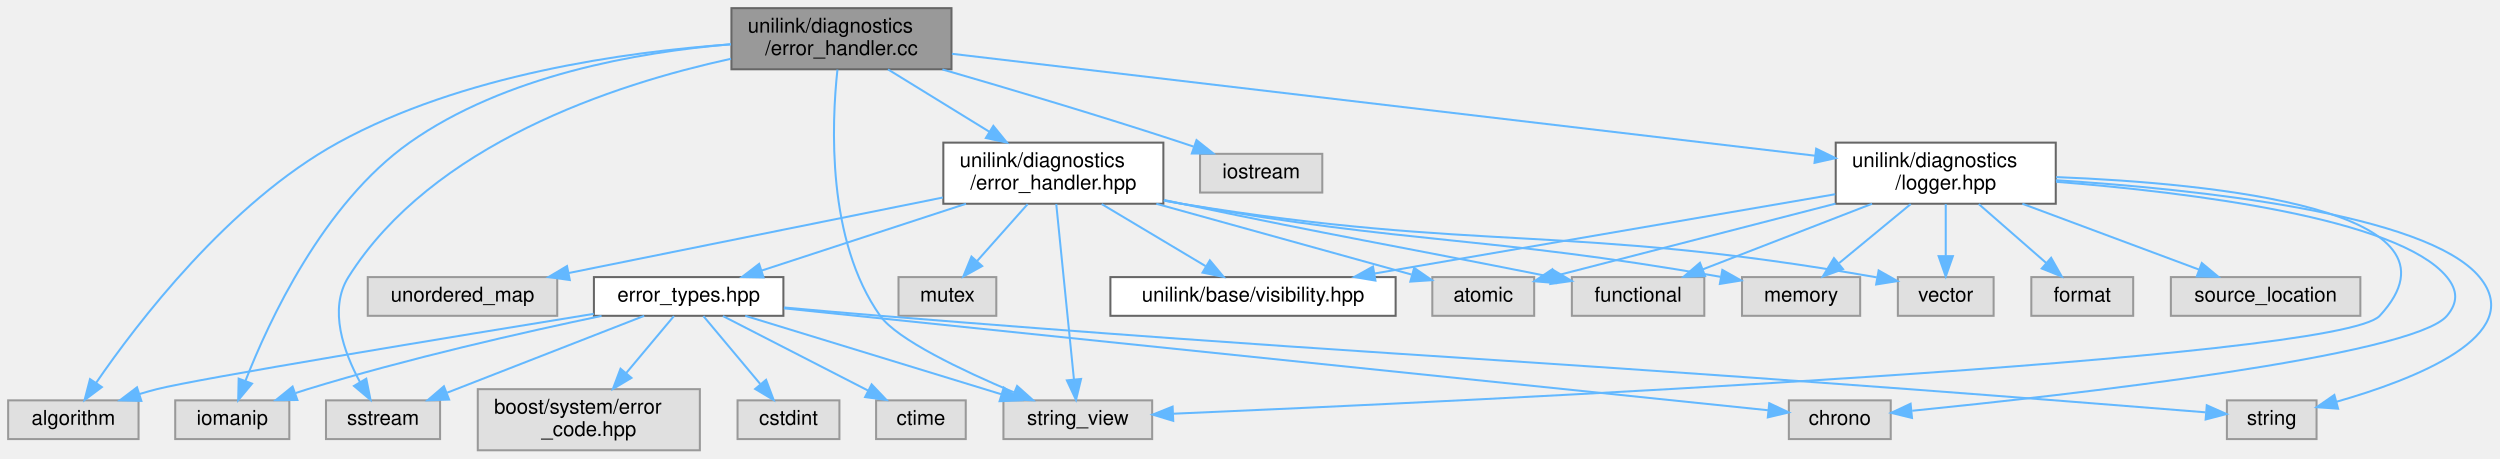
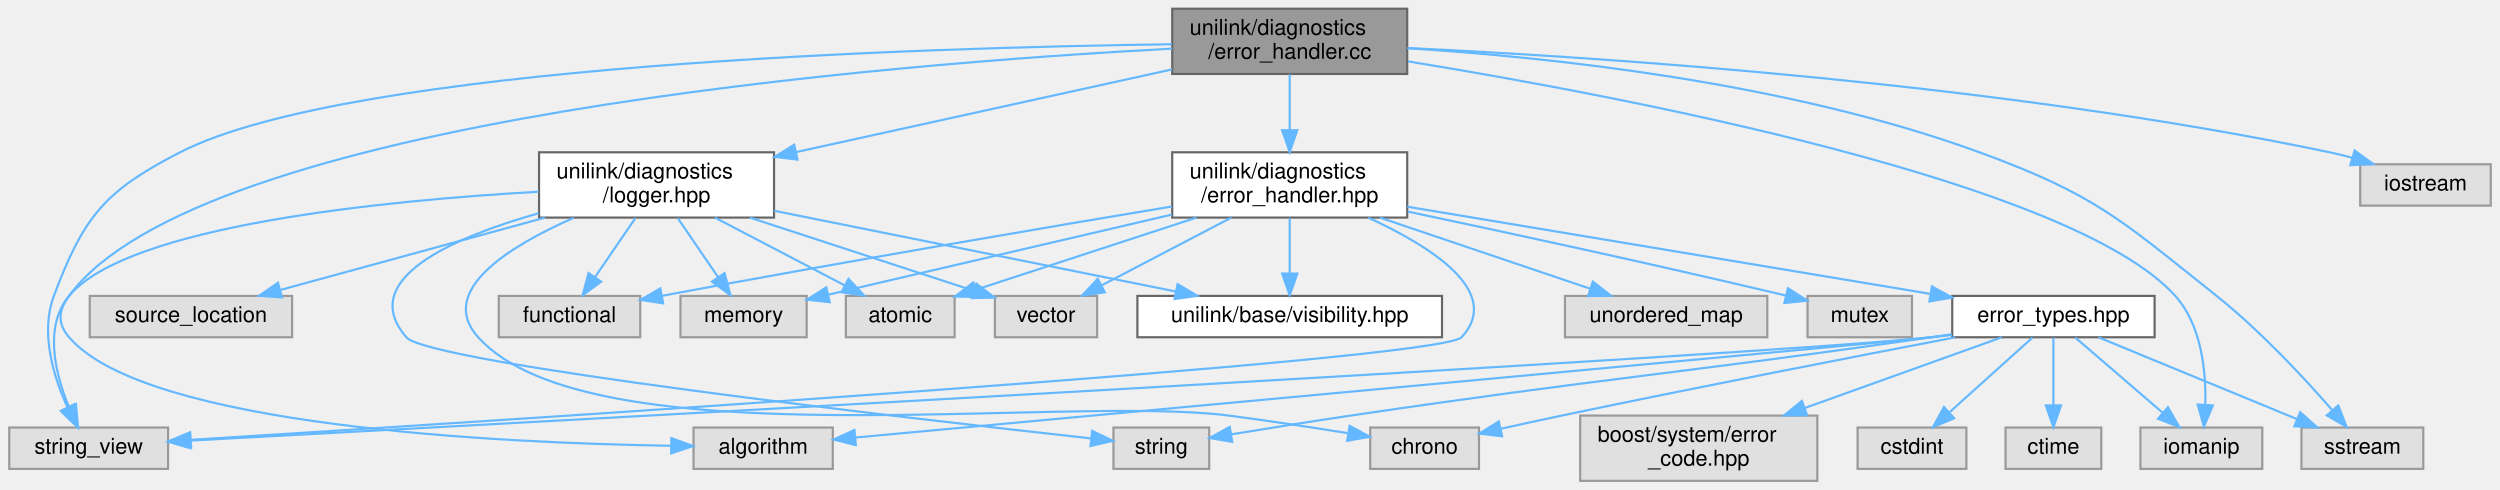
- <svg xmlns="http://www.w3.org/2000/svg" xmlns:xlink="http://www.w3.org/1999/xlink" width="1227pt" height="225pt" viewBox="0.00 0.00 1227.04 225.00">
+ <svg xmlns="http://www.w3.org/2000/svg" xmlns:xlink="http://www.w3.org/1999/xlink" width="1149pt" height="225pt" viewBox="0.00 0.00 1148.50 225.00">
  <g id="graph0" class="graph" transform="scale(1 1) rotate(0) translate(4 221)">
    <g id="Node000001" class="node">
      <g id="a_Node000001">
        <a xlink:title=" ">
-           <polygon fill="#999999" stroke="#666666" points="463,-217 355,-217 355,-187 463,-187 463,-217" />
-           <text text-anchor="start" x="363" y="-205" font-family="Helvetica,sans-Serif" font-size="10.00">unilink/diagnostics</text>
-           <text text-anchor="middle" x="409" y="-194" font-family="Helvetica,sans-Serif" font-size="10.00">/error_handler.cc</text>
+           <polygon fill="#999999" stroke="#666666" points="642.5,-217 534.5,-217 534.5,-187 642.5,-187 642.5,-217" />
+           <text text-anchor="start" x="542.5" y="-205" font-family="Helvetica,sans-Serif" font-size="10.00">unilink/diagnostics</text>
+           <text text-anchor="middle" x="588.5" y="-194" font-family="Helvetica,sans-Serif" font-size="10.00">/error_handler.cc</text>
        </a>
      </g>
    </g>
    <g id="Node000002" class="node">
      <g id="a_Node000002">
        <a xlink:href="error__handler_8hpp.html" target="_top" xlink:title=" ">
-           <polygon fill="white" stroke="#666666" points="567,-151 459,-151 459,-121 567,-121 567,-151" />
-           <text text-anchor="start" x="467" y="-139" font-family="Helvetica,sans-Serif" font-size="10.00">unilink/diagnostics</text>
-           <text text-anchor="middle" x="513" y="-128" font-family="Helvetica,sans-Serif" font-size="10.00">/error_handler.hpp</text>
+           <polygon fill="white" stroke="#666666" points="642.5,-151 534.5,-151 534.5,-121 642.5,-121 642.5,-151" />
+           <text text-anchor="start" x="542.5" y="-139" font-family="Helvetica,sans-Serif" font-size="10.00">unilink/diagnostics</text>
+           <text text-anchor="middle" x="588.5" y="-128" font-family="Helvetica,sans-Serif" font-size="10.00">/error_handler.hpp</text>
        </a>
      </g>
    </g>
    <g id="edge1_Node000001_Node000002" class="edge">
      <g id="a_edge1_Node000001_Node000002">
        <a xlink:title=" ">
-           <path fill="none" stroke="#63b8ff" d="M431.82,-186.95C446.45,-177.95 465.64,-166.14 481.69,-156.27" />
-           <polygon fill="#63b8ff" stroke="#63b8ff" points="483.55,-159.23 490.23,-151.01 479.88,-153.27 483.55,-159.23" />
+           <path fill="none" stroke="#63b8ff" d="M588.5,-186.8C588.5,-179.34 588.5,-169.99 588.5,-161.41" />
+           <polygon fill="#63b8ff" stroke="#63b8ff" points="592,-161.16 588.5,-151.16 585,-161.16 592,-161.16" />
        </a>
      </g>
    </g>
    <g id="Node000007" class="node">
      <g id="a_Node000007">
        <a xlink:title=" ">
-           <polygon fill="#e0e0e0" stroke="#999999" points="561.5,-24.5 488.5,-24.5 488.5,-5.5 561.5,-5.5 561.5,-24.5" />
-           <text text-anchor="middle" x="525" y="-12.5" font-family="Helvetica,sans-Serif" font-size="10.00">string_view</text>
+           <polygon fill="#e0e0e0" stroke="#999999" points="73,-24.5 0,-24.5 0,-5.5 73,-5.5 73,-24.5" />
+           <text text-anchor="middle" x="36.5" y="-12.5" font-family="Helvetica,sans-Serif" font-size="10.00">string_view</text>
        </a>
      </g>
    </g>
    <g id="edge24_Node000001_Node000007" class="edge">
      <g id="a_edge24_Node000001_Node000007">
        <a xlink:title=" ">
-           <path fill="none" stroke="#63b8ff" d="M407.04,-186.85C404.16,-160.47 401.69,-103.06 428,-66 436.28,-54.34 468.52,-39.04 493.59,-28.46" />
-           <polygon fill="#63b8ff" stroke="#63b8ff" points="495.22,-31.57 503.12,-24.51 492.54,-25.1 495.22,-31.57" />
+           <path fill="none" stroke="#63b8ff" d="M534.33,-200.66C419.76,-199.14 156.97,-191.24 78.5,-151 43.75,-133.18 34.27,-121.54 20.5,-85 14.15,-68.15 20.3,-48 26.73,-33.83" />
+           <polygon fill="#63b8ff" stroke="#63b8ff" points="29.95,-35.22 31.28,-24.71 23.68,-32.1 29.95,-35.22" />
        </a>
      </g>
    </g>
    <g id="Node000011" class="node">
      <g id="a_Node000011">
        <a xlink:title=" ">
-           <polygon fill="#e0e0e0" stroke="#999999" points="64,-24.5 0,-24.5 0,-5.5 64,-5.5 64,-24.5" />
-           <text text-anchor="middle" x="32" y="-12.5" font-family="Helvetica,sans-Serif" font-size="10.00">algorithm</text>
+           <polygon fill="#e0e0e0" stroke="#999999" points="378.5,-24.5 314.5,-24.5 314.5,-5.5 378.5,-5.5 378.5,-24.5" />
+           <text text-anchor="middle" x="346.5" y="-12.5" font-family="Helvetica,sans-Serif" font-size="10.00">algorithm</text>
        </a>
      </g>
    </g>
    <g id="edge20_Node000001_Node000011" class="edge">
      <g id="a_edge20_Node000001_Node000011">
        <a xlink:title=" ">
-           <path fill="none" stroke="#63b8ff" d="M354.76,-199.25C302.48,-195.51 222.6,-184.26 162,-151 108.21,-121.47 63.12,-62.19 43.11,-33.01" />
-           <polygon fill="#63b8ff" stroke="#63b8ff" points="45.99,-31.02 37.51,-24.67 40.18,-34.93 45.99,-31.02" />
+           <path fill="none" stroke="#63b8ff" d="M534.45,-198.65C405.7,-191.75 87.13,-166.61 27.5,-85 22.52,-78.18 22.01,-72.42 27.5,-66 62.64,-24.93 225.85,-17.36 304.25,-16.13" />
+           <polygon fill="#63b8ff" stroke="#63b8ff" points="304.32,-19.63 314.27,-16 304.23,-12.63 304.32,-19.63" />
        </a>
      </g>
    </g>
    <g id="Node000016" class="node">
      <g id="a_Node000016">
        <a xlink:title=" ">
-           <polygon fill="#e0e0e0" stroke="#999999" points="138,-24.5 82,-24.5 82,-5.5 138,-5.5 138,-24.5" />
-           <text text-anchor="middle" x="110" y="-12.5" font-family="Helvetica,sans-Serif" font-size="10.00">iomanip</text>
+           <polygon fill="#e0e0e0" stroke="#999999" points="1035.5,-24.5 979.5,-24.5 979.5,-5.5 1035.5,-5.5 1035.5,-24.5" />
+           <text text-anchor="middle" x="1007.5" y="-12.5" font-family="Helvetica,sans-Serif" font-size="10.00">iomanip</text>
        </a>
      </g>
    </g>
    <g id="edge21_Node000001_Node000016" class="edge">
      <g id="a_edge21_Node000001_Node000016">
        <a xlink:title=" ">
-           <path fill="none" stroke="#63b8ff" d="M354.8,-199.29C309.02,-195.42 243.64,-183.94 197,-151 154.61,-121.06 127.87,-63.28 116.43,-33.98" />
-           <polygon fill="#63b8ff" stroke="#63b8ff" points="119.69,-32.72 112.91,-24.58 113.14,-35.17 119.69,-32.72" />
+           <path fill="none" stroke="#63b8ff" d="M642.86,-192.77C742.44,-176.57 948.26,-137.5 995.5,-85 1007.55,-71.6 1009.67,-50.59 1009.32,-35.27" />
+           <polygon fill="#63b8ff" stroke="#63b8ff" points="1012.79,-34.66 1008.69,-24.88 1005.8,-35.08 1012.79,-34.66" />
        </a>
      </g>
    </g>
    <g id="Node000017" class="node">
      <g id="a_Node000017">
        <a xlink:title=" ">
-           <polygon fill="#e0e0e0" stroke="#999999" points="212,-24.5 156,-24.5 156,-5.5 212,-5.5 212,-24.5" />
-           <text text-anchor="middle" x="184" y="-12.5" font-family="Helvetica,sans-Serif" font-size="10.00">sstream</text>
+           <polygon fill="#e0e0e0" stroke="#999999" points="1109.5,-24.5 1053.5,-24.5 1053.5,-5.5 1109.5,-5.5 1109.5,-24.5" />
+           <text text-anchor="middle" x="1081.5" y="-12.5" font-family="Helvetica,sans-Serif" font-size="10.00">sstream</text>
        </a>
      </g>
    </g>
    <g id="edge23_Node000001_Node000017" class="edge">
      <g id="a_edge23_Node000001_Node000017">
        <a xlink:title=" ">
-           <path fill="none" stroke="#63b8ff" d="M354.79,-192.17C296.92,-179.53 208.02,-150.15 167,-85 157.08,-69.24 164.77,-48.08 172.75,-33.36" />
-           <polygon fill="#63b8ff" stroke="#63b8ff" points="175.77,-35.13 177.85,-24.75 169.74,-31.57 175.77,-35.13" />
+           <path fill="none" stroke="#63b8ff" d="M642.52,-198.82C706.92,-194.8 816.93,-183.37 905.5,-151 958.69,-131.56 970.19,-120.27 1014.5,-85 1034.59,-69.01 1054.73,-47.32 1067.6,-32.56" />
+           <polygon fill="#63b8ff" stroke="#63b8ff" points="1070.43,-34.63 1074.29,-24.76 1065.12,-30.08 1070.43,-34.63" />
        </a>
      </g>
    </g>
    <g id="Node000020" class="node">
      <g id="a_Node000020">
        <a xlink:title=" ">
-           <polygon fill="#e0e0e0" stroke="#999999" points="645,-145.5 585,-145.5 585,-126.5 645,-126.5 645,-145.5" />
-           <text text-anchor="middle" x="615" y="-133.5" font-family="Helvetica,sans-Serif" font-size="10.00">iostream</text>
+           <polygon fill="#e0e0e0" stroke="#999999" points="1140.5,-145.5 1080.5,-145.5 1080.5,-126.5 1140.5,-126.5 1140.5,-145.5" />
+           <text text-anchor="middle" x="1110.5" y="-133.5" font-family="Helvetica,sans-Serif" font-size="10.00">iostream</text>
        </a>
      </g>
    </g>
    <g id="edge22_Node000001_Node000020" class="edge">
      <g id="a_edge22_Node000001_Node000020">
        <a xlink:title=" ">
-           <path fill="none" stroke="#63b8ff" d="M458.54,-186.92C491.88,-177.27 536.76,-163.91 576,-151 577.9,-150.38 579.84,-149.72 581.8,-149.05" />
-           <polygon fill="#63b8ff" stroke="#63b8ff" points="583.27,-152.25 591.56,-145.64 580.97,-145.64 583.27,-152.25" />
+           <path fill="none" stroke="#63b8ff" d="M642.82,-198.92C732.08,-194.7 915,-182.68 1066.5,-151 1069.9,-150.29 1073.41,-149.42 1076.89,-148.46" />
+           <polygon fill="#63b8ff" stroke="#63b8ff" points="1077.94,-151.8 1086.53,-145.6 1075.95,-145.09 1077.94,-151.8" />
        </a>
      </g>
    </g>
    <g id="Node000021" class="node">
      <g id="a_Node000021">
        <a xlink:href="logger_8hpp.html" target="_top" xlink:title=" ">
-           <polygon fill="white" stroke="#666666" points="1005,-151 897,-151 897,-121 1005,-121 1005,-151" />
-           <text text-anchor="start" x="905" y="-139" font-family="Helvetica,sans-Serif" font-size="10.00">unilink/diagnostics</text>
-           <text text-anchor="middle" x="951" y="-128" font-family="Helvetica,sans-Serif" font-size="10.00">/logger.hpp</text>
+           <polygon fill="white" stroke="#666666" points="351.5,-151 243.5,-151 243.5,-121 351.5,-121 351.5,-151" />
+           <text text-anchor="start" x="251.5" y="-139" font-family="Helvetica,sans-Serif" font-size="10.00">unilink/diagnostics</text>
+           <text text-anchor="middle" x="297.5" y="-128" font-family="Helvetica,sans-Serif" font-size="10.00">/logger.hpp</text>
        </a>
      </g>
    </g>
    <g id="edge25_Node000001_Node000021" class="edge">
      <g id="a_edge25_Node000001_Node000021">
        <a xlink:title=" ">
-           <path fill="none" stroke="#63b8ff" d="M463.2,-194.6C563.84,-182.72 779.13,-157.29 886.85,-144.58" />
-           <polygon fill="#63b8ff" stroke="#63b8ff" points="887.41,-148.03 896.93,-143.39 886.59,-141.08 887.41,-148.03" />
+           <path fill="none" stroke="#63b8ff" d="M534.45,-189.11C485.6,-178.37 413.63,-162.54 361.83,-151.15" />
+           <polygon fill="#63b8ff" stroke="#63b8ff" points="362.27,-147.66 351.76,-148.93 360.77,-154.5 362.27,-147.66" />
        </a>
      </g>
    </g>
    <g id="Node000003" class="node">
      <g id="a_Node000003">
        <a xlink:title=" ">
-           <polygon fill="#e0e0e0" stroke="#999999" points="749,-85 699,-85 699,-66 749,-66 749,-85" />
-           <text text-anchor="middle" x="724" y="-73" font-family="Helvetica,sans-Serif" font-size="10.00">atomic</text>
+           <polygon fill="#e0e0e0" stroke="#999999" points="434.5,-85 384.5,-85 384.5,-66 434.5,-66 434.5,-85" />
+           <text text-anchor="middle" x="409.5" y="-73" font-family="Helvetica,sans-Serif" font-size="10.00">atomic</text>
        </a>
      </g>
    </g>
    <g id="edge2_Node000002_Node000003" class="edge">
      <g id="a_edge2_Node000002_Node000003">
        <a xlink:title=" ">
-           <path fill="none" stroke="#63b8ff" d="M563.54,-120.99C602.21,-110.27 654.55,-95.75 688.78,-86.26" />
-           <polygon fill="#63b8ff" stroke="#63b8ff" points="690.09,-89.53 698.79,-83.49 688.22,-82.79 690.09,-89.53" />
+           <path fill="none" stroke="#63b8ff" d="M545.63,-120.99C514.63,-110.86 473.29,-97.35 444.32,-87.88" />
+           <polygon fill="#63b8ff" stroke="#63b8ff" points="445.23,-84.49 434.63,-84.71 443.05,-91.15 445.23,-84.49" />
        </a>
      </g>
    </g>
    <g id="Node000004" class="node">
      <g id="a_Node000004">
        <a xlink:title=" ">
-           <polygon fill="#e0e0e0" stroke="#999999" points="832.5,-85 767.5,-85 767.5,-66 832.5,-66 832.5,-85" />
-           <text text-anchor="middle" x="800" y="-73" font-family="Helvetica,sans-Serif" font-size="10.00">functional</text>
+           <polygon fill="#e0e0e0" stroke="#999999" points="290,-85 225,-85 225,-66 290,-66 290,-85" />
+           <text text-anchor="middle" x="257.5" y="-73" font-family="Helvetica,sans-Serif" font-size="10.00">functional</text>
        </a>
      </g>
    </g>
    <g id="edge3_Node000002_Node000004" class="edge">
      <g id="a_edge3_Node000002_Node000004">
        <a xlink:title=" ">
-           <path fill="none" stroke="#63b8ff" d="M567.28,-122.85C570.23,-122.22 573.15,-121.6 576,-121 653.62,-104.7 675.5,-101.42 757.42,-85.1" />
-           <polygon fill="#63b8ff" stroke="#63b8ff" points="758.32,-88.49 767.44,-83.1 756.95,-81.63 758.32,-88.49" />
+           <path fill="none" stroke="#63b8ff" d="M534.35,-126.1C478.32,-116.79 388.02,-101.49 299.94,-85.04" />
+           <polygon fill="#63b8ff" stroke="#63b8ff" points="300.52,-81.58 290.04,-83.18 299.23,-88.46 300.52,-81.58" />
        </a>
      </g>
    </g>
    <g id="Node000005" class="node">
      <g id="a_Node000005">
        <a xlink:title=" ">
-           <polygon fill="#e0e0e0" stroke="#999999" points="909,-85 851,-85 851,-66 909,-66 909,-85" />
-           <text text-anchor="middle" x="880" y="-73" font-family="Helvetica,sans-Serif" font-size="10.00">memory</text>
+           <polygon fill="#e0e0e0" stroke="#999999" points="366.5,-85 308.5,-85 308.5,-66 366.5,-66 366.5,-85" />
+           <text text-anchor="middle" x="337.5" y="-73" font-family="Helvetica,sans-Serif" font-size="10.00">memory</text>
        </a>
      </g>
    </g>
    <g id="edge4_Node000002_Node000005" class="edge">
      <g id="a_edge4_Node000002_Node000005">
        <a xlink:title=" ">
-           <path fill="none" stroke="#63b8ff" d="M567.24,-122.64C570.2,-122.06 573.13,-121.51 576,-121 690.23,-100.61 722.8,-105.73 840.46,-85.14" />
-           <polygon fill="#63b8ff" stroke="#63b8ff" points="841.36,-88.53 850.59,-83.34 840.13,-81.64 841.36,-88.53" />
+           <path fill="none" stroke="#63b8ff" d="M534.35,-122.38C486.82,-111.3 418.84,-95.46 376.48,-85.59" />
+           <polygon fill="#63b8ff" stroke="#63b8ff" points="377.09,-82.13 366.55,-83.27 375.5,-88.95 377.09,-82.13" />
        </a>
      </g>
    </g>
    <g id="Node000006" class="node">
      <g id="a_Node000006">
        <a xlink:title=" ">
-           <polygon fill="#e0e0e0" stroke="#999999" points="485,-85 437,-85 437,-66 485,-66 485,-85" />
-           <text text-anchor="middle" x="461" y="-73" font-family="Helvetica,sans-Serif" font-size="10.00">mutex</text>
+           <polygon fill="#e0e0e0" stroke="#999999" points="874.5,-85 826.5,-85 826.5,-66 874.5,-66 874.5,-85" />
+           <text text-anchor="middle" x="850.5" y="-73" font-family="Helvetica,sans-Serif" font-size="10.00">mutex</text>
        </a>
      </g>
    </g>
    <g id="edge5_Node000002_Node000006" class="edge">
      <g id="a_edge5_Node000002_Node000006">
        <a xlink:title=" ">
-           <path fill="none" stroke="#63b8ff" d="M500.41,-120.84C492.94,-112.43 483.44,-101.74 475.63,-92.96" />
-           <polygon fill="#63b8ff" stroke="#63b8ff" points="478.05,-90.41 468.79,-85.27 472.82,-95.07 478.05,-90.41" />
+           <path fill="none" stroke="#63b8ff" d="M642.76,-123.74C686.98,-114.44 751.27,-100.61 816.35,-85.21" />
+           <polygon fill="#63b8ff" stroke="#63b8ff" points="817.46,-88.54 826.38,-82.82 815.84,-81.73 817.46,-88.54" />
        </a>
      </g>
    </g>
    <g id="edge6_Node000002_Node000007" class="edge">
      <g id="a_edge6_Node000002_Node000007">
        <a xlink:title=" ">
-           <path fill="none" stroke="#63b8ff" d="M514.42,-120.88C516.58,-99.51 520.67,-58.89 523.09,-34.96" />
-           <polygon fill="#63b8ff" stroke="#63b8ff" points="526.6,-35.01 524.12,-24.71 519.64,-34.31 526.6,-35.01" />
+           <path fill="none" stroke="#63b8ff" d="M624.63,-120.94C653.65,-107.65 686.65,-86.73 667.5,-66 657.59,-55.27 228.64,-27.86 83.74,-18.89" />
+           <polygon fill="#63b8ff" stroke="#63b8ff" points="83.61,-15.37 73.41,-18.25 83.18,-22.36 83.61,-15.37" />
        </a>
      </g>
    </g>
    <g id="Node000008" class="node">
      <g id="a_Node000008">
        <a xlink:title=" ">
-           <polygon fill="#e0e0e0" stroke="#999999" points="269.5,-85 176.5,-85 176.5,-66 269.5,-66 269.5,-85" />
-           <text text-anchor="middle" x="223" y="-73" font-family="Helvetica,sans-Serif" font-size="10.00">unordered_map</text>
+           <polygon fill="#e0e0e0" stroke="#999999" points="808,-85 715,-85 715,-66 808,-66 808,-85" />
+           <text text-anchor="middle" x="761.5" y="-73" font-family="Helvetica,sans-Serif" font-size="10.00">unordered_map</text>
        </a>
      </g>
    </g>
    <g id="edge7_Node000002_Node000008" class="edge">
      <g id="a_edge7_Node000002_Node000008">
        <a xlink:title=" ">
-           <path fill="none" stroke="#63b8ff" d="M458.79,-124.07C406.23,-113.46 327.03,-97.49 275.17,-87.02" />
-           <polygon fill="#63b8ff" stroke="#63b8ff" points="275.67,-83.56 265.18,-85.01 274.29,-90.42 275.67,-83.56" />
+           <path fill="none" stroke="#63b8ff" d="M629.94,-120.99C659.41,-111.02 698.56,-97.78 726.47,-88.35" />
+           <polygon fill="#63b8ff" stroke="#63b8ff" points="727.85,-91.57 736.2,-85.05 725.61,-84.94 727.85,-91.57" />
        </a>
      </g>
    </g>
    <g id="Node000009" class="node">
      <g id="a_Node000009">
        <a xlink:title=" ">
-           <polygon fill="#e0e0e0" stroke="#999999" points="974.5,-85 927.5,-85 927.5,-66 974.5,-66 974.5,-85" />
-           <text text-anchor="middle" x="951" y="-73" font-family="Helvetica,sans-Serif" font-size="10.00">vector</text>
+           <polygon fill="#e0e0e0" stroke="#999999" points="500,-85 453,-85 453,-66 500,-66 500,-85" />
+           <text text-anchor="middle" x="476.5" y="-73" font-family="Helvetica,sans-Serif" font-size="10.00">vector</text>
        </a>
      </g>
    </g>
    <g id="edge8_Node000002_Node000009" class="edge">
      <g id="a_edge8_Node000002_Node000009">
        <a xlink:title=" ">
-           <path fill="none" stroke="#63b8ff" d="M567.22,-122.54C570.18,-121.99 573.12,-121.47 576,-121 723.6,-96.91 765.79,-111.48 917.17,-84.86" />
-           <polygon fill="#63b8ff" stroke="#63b8ff" points="918.07,-88.26 927.3,-83.05 916.84,-81.37 918.07,-88.26" />
+           <path fill="none" stroke="#63b8ff" d="M561.67,-120.99C543.65,-111.58 520.04,-99.24 502.25,-89.95" />
+           <polygon fill="#63b8ff" stroke="#63b8ff" points="503.52,-86.67 493.04,-85.14 500.28,-92.87 503.52,-86.67" />
        </a>
      </g>
    </g>
    <g id="Node000010" class="node">
      <g id="a_Node000010">
        <a xlink:href="error__types_8hpp.html" target="_top" xlink:title=" ">
-           <polygon fill="white" stroke="#666666" points="380.5,-85 287.5,-85 287.5,-66 380.5,-66 380.5,-85" />
-           <text text-anchor="middle" x="334" y="-73" font-family="Helvetica,sans-Serif" font-size="10.00">error_types.hpp</text>
+           <polygon fill="white" stroke="#666666" points="986,-85 893,-85 893,-66 986,-66 986,-85" />
+           <text text-anchor="middle" x="939.5" y="-73" font-family="Helvetica,sans-Serif" font-size="10.00">error_types.hpp</text>
        </a>
      </g>
    </g>
    <g id="edge9_Node000002_Node000010" class="edge">
      <g id="a_edge9_Node000002_Node000010">
        <a xlink:title=" ">
-           <path fill="none" stroke="#63b8ff" d="M470.13,-120.99C439.5,-110.98 398.77,-97.67 369.87,-88.22" />
-           <polygon fill="#63b8ff" stroke="#63b8ff" points="370.77,-84.83 360.17,-85.05 368.59,-91.49 370.77,-84.83" />
+           <path fill="none" stroke="#63b8ff" d="M642.57,-125.99C707.65,-115.14 816.41,-97.02 882.68,-85.97" />
+           <polygon fill="#63b8ff" stroke="#63b8ff" points="883.65,-89.36 892.94,-84.26 882.5,-82.45 883.65,-89.36" />
        </a>
      </g>
    </g>
    <g id="Node000019" class="node">
      <g id="a_Node000019">
        <a xlink:href="visibility_8hpp.html" target="_top" xlink:title=" ">
-           <polygon fill="white" stroke="#666666" points="681,-85 541,-85 541,-66 681,-66 681,-85" />
-           <text text-anchor="middle" x="611" y="-73" font-family="Helvetica,sans-Serif" font-size="10.00">unilink/base/visibility.hpp</text>
+           <polygon fill="white" stroke="#666666" points="658.5,-85 518.5,-85 518.5,-66 658.5,-66 658.5,-85" />
+           <text text-anchor="middle" x="588.5" y="-73" font-family="Helvetica,sans-Serif" font-size="10.00">unilink/base/visibility.hpp</text>
        </a>
      </g>
    </g>
    <g id="edge19_Node000002_Node000019" class="edge">
      <g id="a_edge19_Node000002_Node000019">
        <a xlink:title=" ">
-           <path fill="none" stroke="#63b8ff" d="M536.72,-120.84C552.2,-111.6 572.32,-99.59 587.71,-90.4" />
-           <polygon fill="#63b8ff" stroke="#63b8ff" points="589.81,-93.23 596.6,-85.09 586.22,-87.21 589.81,-93.23" />
+           <path fill="none" stroke="#63b8ff" d="M588.5,-120.84C588.5,-113.21 588.5,-103.7 588.5,-95.45" />
+           <polygon fill="#63b8ff" stroke="#63b8ff" points="592,-95.27 588.5,-85.27 585,-95.27 592,-95.27" />
        </a>
      </g>
    </g>
    <g id="edge18_Node000010_Node000007" class="edge">
      <g id="a_edge18_Node000010_Node000007">
        <a xlink:title=" ">
-           <path fill="none" stroke="#63b8ff" d="M361.77,-65.99C394.87,-55.86 450.34,-38.87 487.29,-27.55" />
-           <polygon fill="#63b8ff" stroke="#63b8ff" points="488.66,-30.79 497.19,-24.52 486.61,-24.1 488.66,-30.79" />
+           <path fill="none" stroke="#63b8ff" d="M892.79,-67.08C889.65,-66.69 886.53,-66.32 883.5,-66 803.94,-57.63 249.52,-27.46 83.42,-18.52" />
+           <polygon fill="#63b8ff" stroke="#63b8ff" points="83.22,-15 73.05,-17.96 82.85,-21.99 83.22,-15" />
        </a>
      </g>
    </g>
    <g id="edge10_Node000010_Node000011" class="edge">
      <g id="a_edge10_Node000010_Node000011">
        <a xlink:title=" ">
-           <path fill="none" stroke="#63b8ff" d="M287.41,-66.97C218,-55.69 93.38,-35.18 73,-30 70.2,-29.29 67.31,-28.47 64.43,-27.6" />
-           <polygon fill="#63b8ff" stroke="#63b8ff" points="65.38,-24.23 54.79,-24.5 63.24,-30.9 65.38,-24.23" />
+           <path fill="none" stroke="#63b8ff" d="M892.78,-67.2C889.64,-66.78 886.53,-66.37 883.5,-66 871.24,-64.5 514.06,-31.48 389.14,-19.94" />
+           <polygon fill="#63b8ff" stroke="#63b8ff" points="389.1,-16.42 378.82,-18.98 388.45,-23.39 389.1,-16.42" />
        </a>
      </g>
    </g>
    <g id="Node000012" class="node">
      <g id="a_Node000012">
        <a xlink:title=" ">
-           <polygon fill="#e0e0e0" stroke="#999999" points="339.5,-30 230.5,-30 230.5,0 339.5,0 339.5,-30" />
-           <text text-anchor="start" x="238.5" y="-18" font-family="Helvetica,sans-Serif" font-size="10.00">boost/system/error</text>
-           <text text-anchor="middle" x="285" y="-7" font-family="Helvetica,sans-Serif" font-size="10.00">_code.hpp</text>
+           <polygon fill="#e0e0e0" stroke="#999999" points="831,-30 722,-30 722,0 831,0 831,-30" />
+           <text text-anchor="start" x="730" y="-18" font-family="Helvetica,sans-Serif" font-size="10.00">boost/system/error</text>
+           <text text-anchor="middle" x="776.5" y="-7" font-family="Helvetica,sans-Serif" font-size="10.00">_code.hpp</text>
        </a>
      </g>
    </g>
    <g id="edge11_Node000010_Node000012" class="edge">
      <g id="a_edge11_Node000010_Node000012">
        <a xlink:title=" ">
-           <path fill="none" stroke="#63b8ff" d="M326.77,-65.87C320.61,-58.52 311.5,-47.63 303.35,-37.91" />
-           <polygon fill="#63b8ff" stroke="#63b8ff" points="305.93,-35.53 296.82,-30.11 300.56,-40.03 305.93,-35.53" />
+           <path fill="none" stroke="#63b8ff" d="M915.8,-65.99C892.14,-57.5 855.08,-44.2 825.13,-33.45" />
+           <polygon fill="#63b8ff" stroke="#63b8ff" points="826.28,-30.15 815.69,-30.06 823.92,-36.74 826.28,-30.15" />
        </a>
      </g>
    </g>
    <g id="Node000013" class="node">
      <g id="a_Node000013">
        <a xlink:title=" ">
-           <polygon fill="#e0e0e0" stroke="#999999" points="924,-24.5 874,-24.5 874,-5.5 924,-5.5 924,-24.5" />
-           <text text-anchor="middle" x="899" y="-12.5" font-family="Helvetica,sans-Serif" font-size="10.00">chrono</text>
+           <polygon fill="#e0e0e0" stroke="#999999" points="675.5,-24.5 625.5,-24.5 625.5,-5.5 675.5,-5.5 675.5,-24.5" />
+           <text text-anchor="middle" x="650.5" y="-12.5" font-family="Helvetica,sans-Serif" font-size="10.00">chrono</text>
        </a>
      </g>
    </g>
    <g id="edge12_Node000010_Node000013" class="edge">
      <g id="a_edge12_Node000010_Node000013">
        <a xlink:title=" ">
-           <path fill="none" stroke="#63b8ff" d="M380.72,-69.66C491.06,-58.24 765.89,-29.78 863.73,-19.65" />
-           <polygon fill="#63b8ff" stroke="#63b8ff" points="864.38,-23.1 873.97,-18.59 863.66,-16.14 864.38,-23.1" />
+           <path fill="none" stroke="#63b8ff" d="M894.41,-65.96C848.75,-57.22 776.12,-43.12 713.5,-30 704.42,-28.1 694.62,-25.96 685.51,-23.94" />
+           <polygon fill="#63b8ff" stroke="#63b8ff" points="686.13,-20.49 675.61,-21.73 684.6,-27.32 686.13,-20.49" />
        </a>
      </g>
    </g>
    <g id="Node000014" class="node">
      <g id="a_Node000014">
        <a xlink:title=" ">
-           <polygon fill="#e0e0e0" stroke="#999999" points="408,-24.5 358,-24.5 358,-5.5 408,-5.5 408,-24.5" />
-           <text text-anchor="middle" x="383" y="-12.5" font-family="Helvetica,sans-Serif" font-size="10.00">cstdint</text>
+           <polygon fill="#e0e0e0" stroke="#999999" points="899.5,-24.5 849.5,-24.5 849.5,-5.5 899.5,-5.5 899.5,-24.5" />
+           <text text-anchor="middle" x="874.5" y="-12.5" font-family="Helvetica,sans-Serif" font-size="10.00">cstdint</text>
        </a>
      </g>
    </g>
    <g id="edge13_Node000010_Node000014" class="edge">
      <g id="a_edge13_Node000010_Node000014">
        <a xlink:title=" ">
-           <path fill="none" stroke="#63b8ff" d="M341.23,-65.87C348.54,-57.14 360.02,-43.43 369.1,-32.59" />
-           <polygon fill="#63b8ff" stroke="#63b8ff" points="372,-34.58 375.74,-24.67 366.64,-30.09 372,-34.58" />
+           <path fill="none" stroke="#63b8ff" d="M929.91,-65.87C919.92,-56.88 904.07,-42.61 891.87,-31.64" />
+           <polygon fill="#63b8ff" stroke="#63b8ff" points="893.9,-28.76 884.13,-24.67 889.22,-33.96 893.9,-28.76" />
        </a>
      </g>
    </g>
    <g id="Node000015" class="node">
      <g id="a_Node000015">
        <a xlink:title=" ">
-           <polygon fill="#e0e0e0" stroke="#999999" points="470,-24.5 426,-24.5 426,-5.5 470,-5.5 470,-24.5" />
-           <text text-anchor="middle" x="448" y="-12.5" font-family="Helvetica,sans-Serif" font-size="10.00">ctime</text>
+           <polygon fill="#e0e0e0" stroke="#999999" points="961.5,-24.5 917.5,-24.5 917.5,-5.5 961.5,-5.5 961.5,-24.5" />
+           <text text-anchor="middle" x="939.5" y="-12.5" font-family="Helvetica,sans-Serif" font-size="10.00">ctime</text>
        </a>
      </g>
    </g>
    <g id="edge14_Node000010_Node000015" class="edge">
      <g id="a_edge14_Node000010_Node000015">
        <a xlink:title=" ">
-           <path fill="none" stroke="#63b8ff" d="M350.82,-65.87C369.6,-56.23 400.2,-40.53 422.05,-29.31" />
-           <polygon fill="#63b8ff" stroke="#63b8ff" points="423.81,-32.35 431.11,-24.67 420.61,-26.12 423.81,-32.35" />
+           <path fill="none" stroke="#63b8ff" d="M939.5,-65.87C939.5,-57.75 939.5,-45.31 939.5,-34.89" />
+           <polygon fill="#63b8ff" stroke="#63b8ff" points="943,-34.67 939.5,-24.67 936,-34.67 943,-34.67" />
        </a>
      </g>
    </g>
    <g id="edge15_Node000010_Node000016" class="edge">
      <g id="a_edge15_Node000010_Node000016">
        <a xlink:title=" ">
-           <path fill="none" stroke="#63b8ff" d="M291.25,-65.96C253.07,-57.95 195.81,-44.98 147,-30 145.08,-29.41 143.11,-28.77 141.14,-28.11" />
-           <polygon fill="#63b8ff" stroke="#63b8ff" points="141.96,-24.68 131.36,-24.61 139.6,-31.27 141.96,-24.68" />
+           <path fill="none" stroke="#63b8ff" d="M949.53,-65.87C960.08,-56.8 976.89,-42.34 989.69,-31.32" />
+           <polygon fill="#63b8ff" stroke="#63b8ff" points="992.13,-33.84 997.43,-24.67 987.56,-28.54 992.13,-33.84" />
        </a>
      </g>
    </g>
    <g id="edge16_Node000010_Node000017" class="edge">
      <g id="a_edge16_Node000010_Node000017">
        <a xlink:title=" ">
-           <path fill="none" stroke="#63b8ff" d="M312.19,-65.99C286.75,-56.07 244.49,-39.59 215.49,-28.28" />
-           <polygon fill="#63b8ff" stroke="#63b8ff" points="216.43,-24.89 205.84,-24.52 213.88,-31.41 216.43,-24.89" />
+           <path fill="none" stroke="#63b8ff" d="M960.15,-65.99C984.13,-56.12 1023.89,-39.73 1051.33,-28.43" />
+           <polygon fill="#63b8ff" stroke="#63b8ff" points="1052.91,-31.56 1060.83,-24.52 1050.25,-25.09 1052.91,-31.56" />
        </a>
      </g>
    </g>
    <g id="Node000018" class="node">
      <g id="a_Node000018">
        <a xlink:title=" ">
-           <polygon fill="#e0e0e0" stroke="#999999" points="1133,-24.5 1089,-24.5 1089,-5.5 1133,-5.5 1133,-24.5" />
-           <text text-anchor="middle" x="1111" y="-12.5" font-family="Helvetica,sans-Serif" font-size="10.00">string</text>
+           <polygon fill="#e0e0e0" stroke="#999999" points="551.5,-24.5 507.5,-24.5 507.5,-5.5 551.5,-5.5 551.5,-24.5" />
+           <text text-anchor="middle" x="529.5" y="-12.5" font-family="Helvetica,sans-Serif" font-size="10.00">string</text>
        </a>
      </g>
    </g>
    <g id="edge17_Node000010_Node000018" class="edge">
      <g id="a_edge17_Node000010_Node000018">
        <a xlink:title=" ">
-           <path fill="none" stroke="#63b8ff" d="M380.84,-70.09C395.9,-68.72 412.65,-67.24 428,-66 652.28,-47.87 708.62,-46.82 933,-30 983.84,-26.19 1042.84,-21.5 1078.51,-18.63" />
-           <polygon fill="#63b8ff" stroke="#63b8ff" points="1079.12,-22.09 1088.8,-17.8 1078.56,-15.11 1079.12,-22.09" />
+           <path fill="none" stroke="#63b8ff" d="M892.76,-67.35C889.63,-66.88 886.52,-66.43 883.5,-66 764.97,-49.01 734.95,-47.51 616.5,-30 598.37,-27.32 578.17,-24.08 561.79,-21.4" />
+           <polygon fill="#63b8ff" stroke="#63b8ff" points="562.08,-17.9 551.65,-19.72 560.94,-24.8 562.08,-17.9" />
        </a>
      </g>
    </g>
    <g id="edge26_Node000021_Node000003" class="edge">
      <g id="a_edge26_Node000021_Node000003">
        <a xlink:title=" ">
-           <path fill="none" stroke="#63b8ff" d="M896.92,-121.06C854.12,-110.03 795.64,-94.96 758.85,-85.48" />
-           <polygon fill="#63b8ff" stroke="#63b8ff" points="759.63,-82.07 749.08,-82.96 757.89,-88.85 759.63,-82.07" />
-         </a>
-       </g>
-     </g>
-     <g id="edge29_Node000021_Node000004" class="edge">
-       <g id="a_edge29_Node000021_Node000004">
-         <a xlink:title=" ">
-           <path fill="none" stroke="#63b8ff" d="M914.83,-120.99C889.53,-111.18 856.04,-98.21 831.76,-88.81" />
-           <polygon fill="#63b8ff" stroke="#63b8ff" points="832.89,-85.49 822.3,-85.14 830.36,-92.02 832.89,-85.49" />
-         </a>
-       </g>
-     </g>
-     <g id="edge30_Node000021_Node000005" class="edge">
-       <g id="a_edge30_Node000021_Node000005">
-         <a xlink:title=" ">
-           <path fill="none" stroke="#63b8ff" d="M933.81,-120.84C923.19,-112.09 909.56,-100.85 898.67,-91.88" />
-           <polygon fill="#63b8ff" stroke="#63b8ff" points="900.58,-88.92 890.64,-85.27 896.13,-94.33 900.58,-88.92" />
-         </a>
-       </g>
-     </g>
-     <g id="edge33_Node000021_Node000007" class="edge">
-       <g id="a_edge33_Node000021_Node000007">
-         <a xlink:title=" ">
-           <path fill="none" stroke="#63b8ff" d="M1005.18,-134.09C1083.06,-131.01 1212.23,-118.15 1164,-66 1143.91,-44.28 716.18,-24.14 571.98,-17.95" />
-           <polygon fill="#63b8ff" stroke="#63b8ff" points="571.84,-14.44 561.7,-17.51 571.54,-21.43 571.84,-14.44" />
-         </a>
-       </g>
-     </g>
-     <g id="edge34_Node000021_Node000009" class="edge">
-       <g id="a_edge34_Node000021_Node000009">
-         <a xlink:title=" ">
-           <path fill="none" stroke="#63b8ff" d="M951,-120.84C951,-113.21 951,-103.7 951,-95.45" />
-           <polygon fill="#63b8ff" stroke="#63b8ff" points="954.5,-95.27 951,-85.27 947.5,-95.27 954.5,-95.27" />
+           <path fill="none" stroke="#63b8ff" d="M324.33,-120.99C342.35,-111.58 365.96,-99.24 383.75,-89.95" />
+           <polygon fill="#63b8ff" stroke="#63b8ff" points="385.72,-92.87 392.96,-85.14 382.48,-86.67 385.72,-92.87" />
+         </a>
+       </g>
+     </g>
+     <g id="edge28_Node000021_Node000004" class="edge">
+       <g id="a_edge28_Node000021_Node000004">
+         <a xlink:title=" ">
+           <path fill="none" stroke="#63b8ff" d="M287.82,-120.84C282.25,-112.69 275.21,-102.4 269.32,-93.78" />
+           <polygon fill="#63b8ff" stroke="#63b8ff" points="272.03,-91.55 263.49,-85.27 266.25,-95.5 272.03,-91.55" />
+         </a>
+       </g>
+     </g>
+     <g id="edge29_Node000021_Node000005" class="edge">
+       <g id="a_edge29_Node000021_Node000005">
+         <a xlink:title=" ">
+           <path fill="none" stroke="#63b8ff" d="M307.18,-120.84C312.75,-112.69 319.79,-102.4 325.68,-93.78" />
+           <polygon fill="#63b8ff" stroke="#63b8ff" points="328.75,-95.5 331.51,-85.27 322.97,-91.55 328.75,-95.5" />
+         </a>
+       </g>
+     </g>
+     <g id="edge32_Node000021_Node000007" class="edge">
+       <g id="a_edge32_Node000021_Node000007">
+         <a xlink:title=" ">
+           <path fill="none" stroke="#63b8ff" d="M243.34,-132.89C172.55,-128.86 54.4,-117.34 27.5,-85 15.82,-70.96 21.07,-49.45 27.33,-34.19" />
+           <polygon fill="#63b8ff" stroke="#63b8ff" points="30.65,-35.33 31.63,-24.78 24.29,-32.42 30.65,-35.33" />
+         </a>
+       </g>
+     </g>
+     <g id="edge33_Node000021_Node000009" class="edge">
+       <g id="a_edge33_Node000021_Node000009">
+         <a xlink:title=" ">
+           <path fill="none" stroke="#63b8ff" d="M340.37,-120.99C371.92,-110.68 414.2,-96.86 443.22,-87.38" />
+           <polygon fill="#63b8ff" stroke="#63b8ff" points="444.47,-90.65 452.89,-84.22 442.3,-83.99 444.47,-90.65" />
        </a>
      </g>
    </g>
    <g id="edge27_Node000021_Node000013" class="edge">
      <g id="a_edge27_Node000021_Node000013">
        <a xlink:title=" ">
-           <path fill="none" stroke="#63b8ff" d="M1005.13,-131.78C1070.09,-126.65 1173.25,-114.06 1197,-85 1202.34,-78.46 1202.45,-72.45 1197,-66 1180.16,-46.1 1009.89,-26.97 934.55,-19.4" />
-           <polygon fill="#63b8ff" stroke="#63b8ff" points="934.44,-15.87 924.15,-18.37 933.75,-22.84 934.44,-15.87" />
-         </a>
-       </g>
-     </g>
-     <g id="edge32_Node000021_Node000018" class="edge">
-       <g id="a_edge32_Node000021_Node000018">
-         <a xlink:title=" ">
-           <path fill="none" stroke="#63b8ff" d="M1005.04,-132.55C1073.9,-128.16 1187.14,-116.27 1213,-85 1236.77,-56.27 1180.8,-34.66 1142.72,-23.8" />
-           <polygon fill="#63b8ff" stroke="#63b8ff" points="1143.57,-20.41 1133.01,-21.15 1141.73,-27.16 1143.57,-20.41" />
-         </a>
-       </g>
-     </g>
-     <g id="edge35_Node000021_Node000019" class="edge">
-       <g id="a_edge35_Node000021_Node000019">
-         <a xlink:title=" ">
-           <path fill="none" stroke="#63b8ff" d="M896.75,-125.67C835,-115.04 734.44,-97.74 670.56,-86.75" />
-           <polygon fill="#63b8ff" stroke="#63b8ff" points="671.08,-83.29 660.63,-85.04 669.89,-90.18 671.08,-83.29" />
+           <path fill="none" stroke="#63b8ff" d="M259.4,-120.88C229.67,-107.8 196.38,-87.22 215.5,-66 267.1,-8.74 484.06,-39.93 560.5,-30 578.51,-27.66 598.47,-24.6 615.01,-21.94" />
+           <polygon fill="#63b8ff" stroke="#63b8ff" points="616.02,-25.32 625.33,-20.26 614.9,-18.41 616.02,-25.32" />
+         </a>
+       </g>
+     </g>
+     <g id="edge31_Node000021_Node000018" class="edge">
+       <g id="a_edge31_Node000021_Node000018">
+         <a xlink:title=" ">
+           <path fill="none" stroke="#63b8ff" d="M243.32,-123C203.34,-111.68 159.56,-92.49 182.5,-66 192.81,-54.1 413.11,-28.78 497.24,-19.5" />
+           <polygon fill="#63b8ff" stroke="#63b8ff" points="497.7,-22.97 507.26,-18.4 496.94,-16.01 497.7,-22.97" />
+         </a>
+       </g>
+     </g>
+     <g id="edge34_Node000021_Node000019" class="edge">
+       <g id="a_edge34_Node000021_Node000019">
+         <a xlink:title=" ">
+           <path fill="none" stroke="#63b8ff" d="M351.55,-124.13C404.25,-113.54 483.87,-97.53 536.02,-87.05" />
+           <polygon fill="#63b8ff" stroke="#63b8ff" points="536.96,-90.43 546.07,-85.03 535.58,-83.57 536.96,-90.43" />
        </a>
      </g>
    </g>
    <g id="Node000022" class="node">
      <g id="a_Node000022">
        <a xlink:title=" ">
-           <polygon fill="#e0e0e0" stroke="#999999" points="1043,-85 993,-85 993,-66 1043,-66 1043,-85" />
-           <text text-anchor="middle" x="1018" y="-73" font-family="Helvetica,sans-Serif" font-size="10.00">format</text>
-         </a>
-       </g>
-     </g>
-     <g id="edge28_Node000021_Node000022" class="edge">
-       <g id="a_edge28_Node000021_Node000022">
-         <a xlink:title=" ">
-           <path fill="none" stroke="#63b8ff" d="M967.22,-120.84C977.24,-112.09 990.11,-100.85 1000.38,-91.88" />
-           <polygon fill="#63b8ff" stroke="#63b8ff" points="1002.73,-94.48 1007.96,-85.27 998.13,-89.21 1002.73,-94.48" />
-         </a>
-       </g>
-     </g>
-     <g id="Node000023" class="node">
-       <g id="a_Node000023">
-         <a xlink:title=" ">
-           <polygon fill="#e0e0e0" stroke="#999999" points="1154.5,-85 1061.5,-85 1061.5,-66 1154.5,-66 1154.5,-85" />
-           <text text-anchor="middle" x="1108" y="-73" font-family="Helvetica,sans-Serif" font-size="10.00">source_location</text>
-         </a>
-       </g>
-     </g>
-     <g id="edge31_Node000021_Node000023" class="edge">
-       <g id="a_edge31_Node000021_Node000023">
-         <a xlink:title=" ">
-           <path fill="none" stroke="#63b8ff" d="M988.61,-120.99C1015.03,-111.14 1050.04,-98.1 1075.31,-88.68" />
-           <polygon fill="#63b8ff" stroke="#63b8ff" points="1076.67,-91.91 1084.81,-85.14 1074.22,-85.35 1076.67,-91.91" />
+           <polygon fill="#e0e0e0" stroke="#999999" points="130,-85 37,-85 37,-66 130,-66 130,-85" />
+           <text text-anchor="middle" x="83.5" y="-73" font-family="Helvetica,sans-Serif" font-size="10.00">source_location</text>
+         </a>
+       </g>
+     </g>
+     <g id="edge30_Node000021_Node000022" class="edge">
+       <g id="a_edge30_Node000021_Node000022">
+         <a xlink:title=" ">
+           <path fill="none" stroke="#63b8ff" d="M246.24,-120.99C208.99,-110.8 159.23,-97.2 124.58,-87.73" />
+           <polygon fill="#63b8ff" stroke="#63b8ff" points="125.36,-84.31 114.79,-85.05 123.51,-91.07 125.36,-84.31" />
        </a>
      </g>
    </g>
  </g>
</svg>
